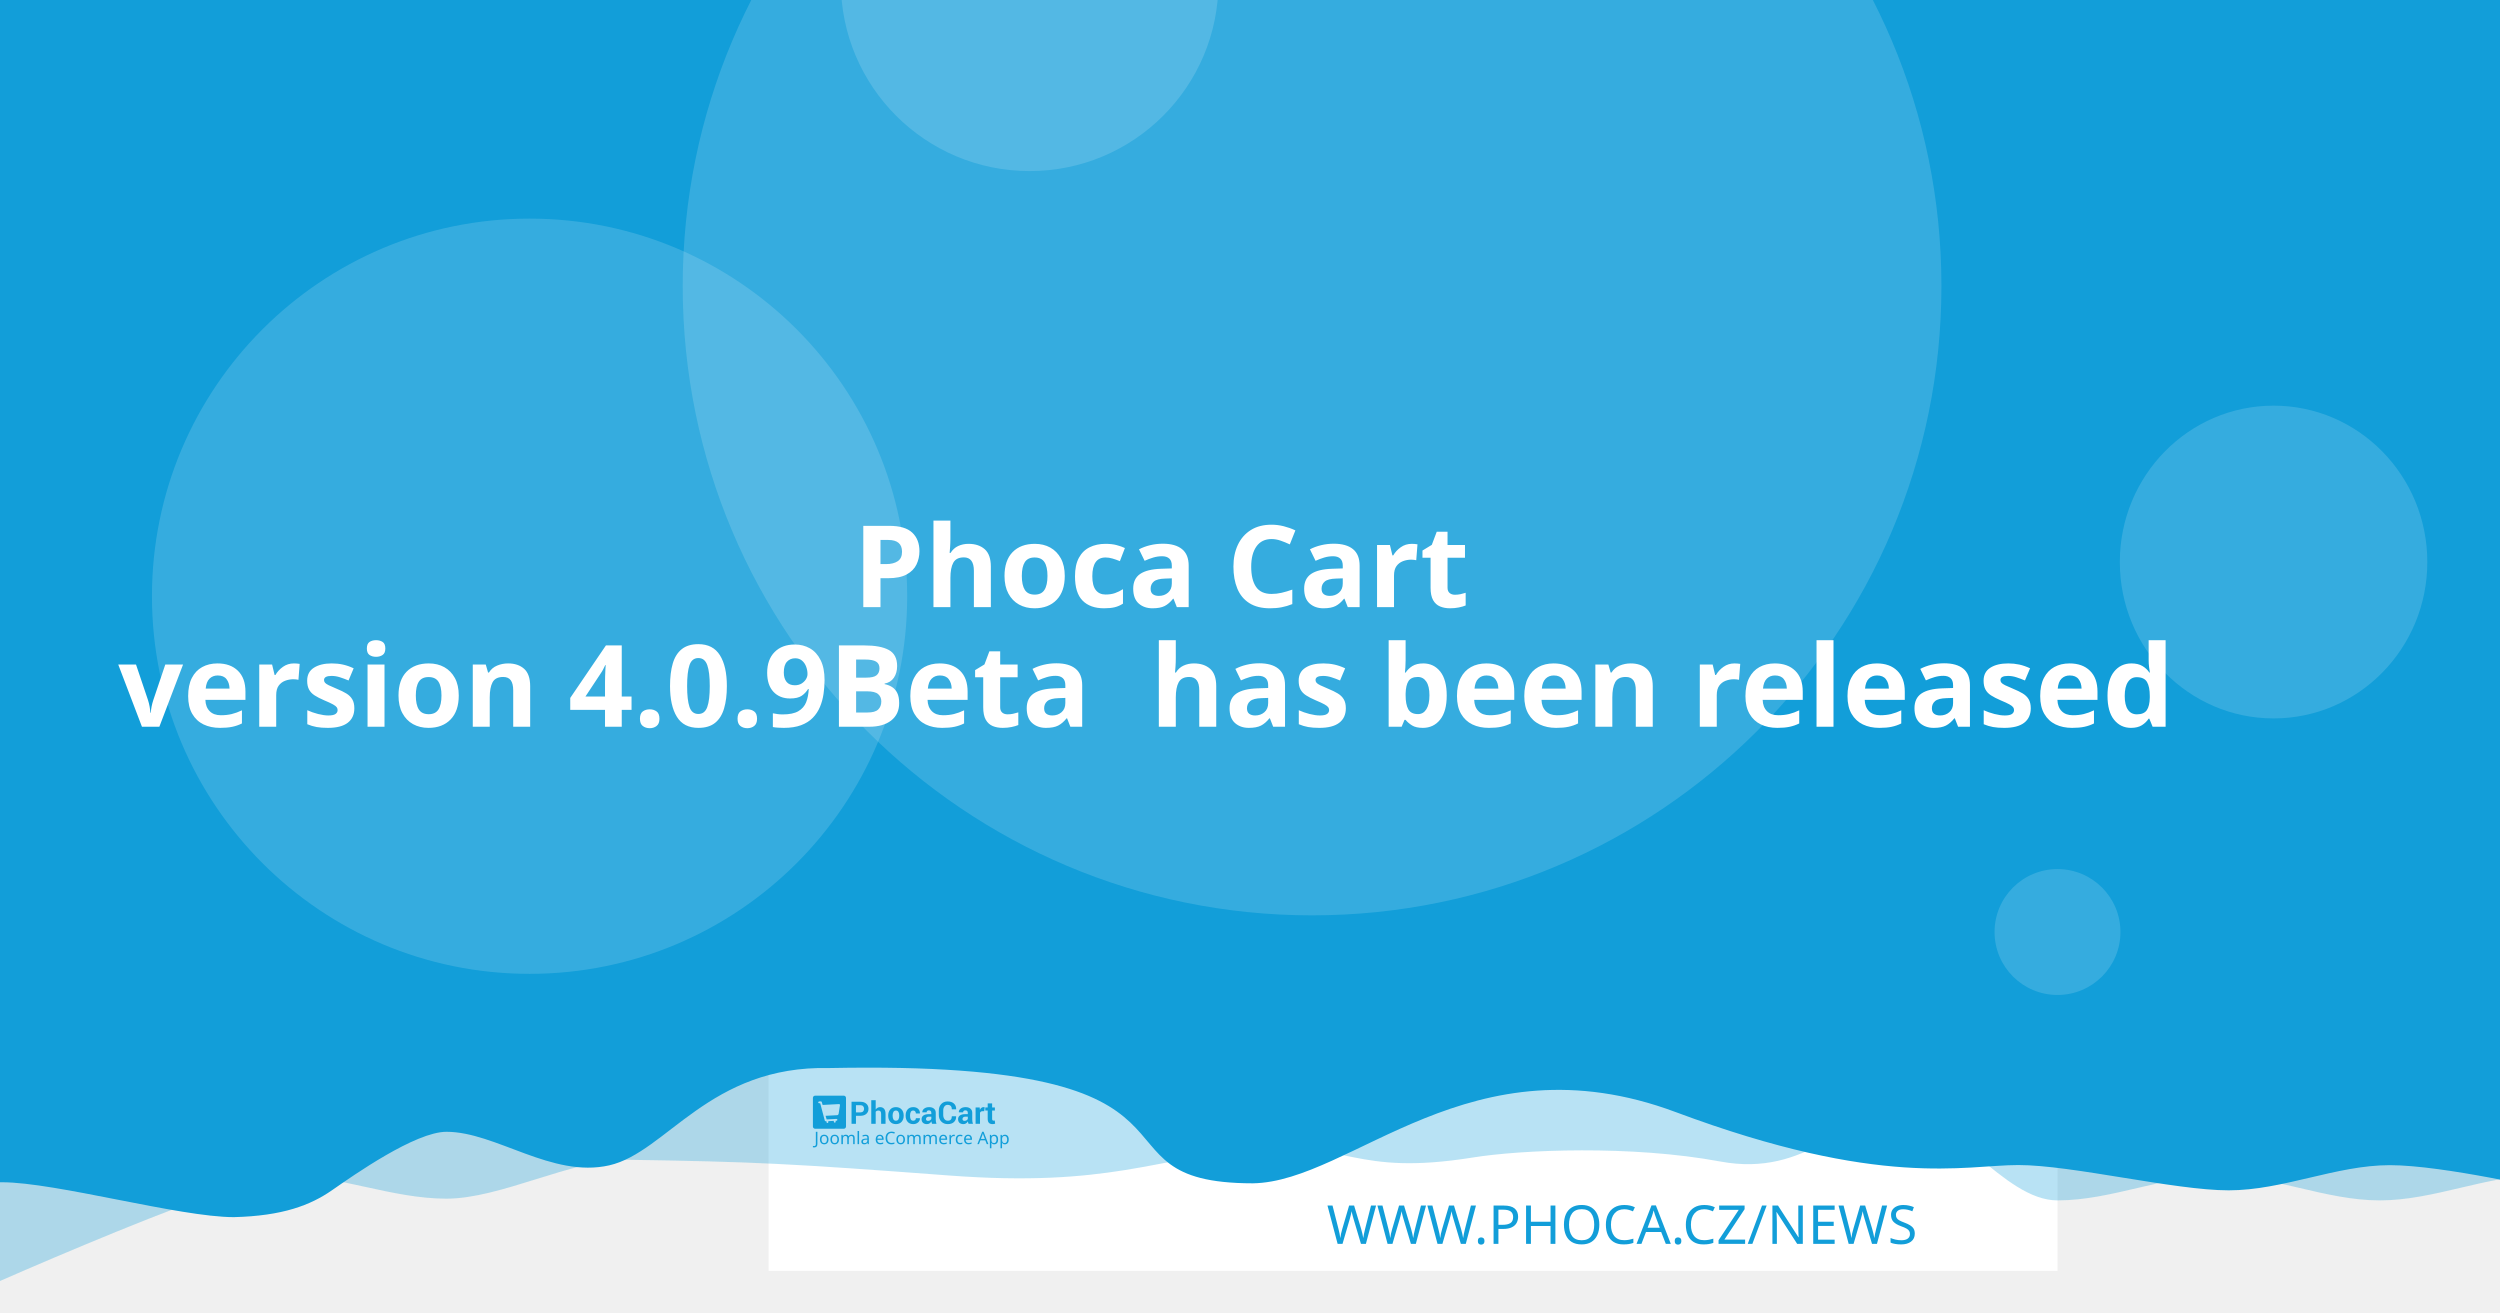
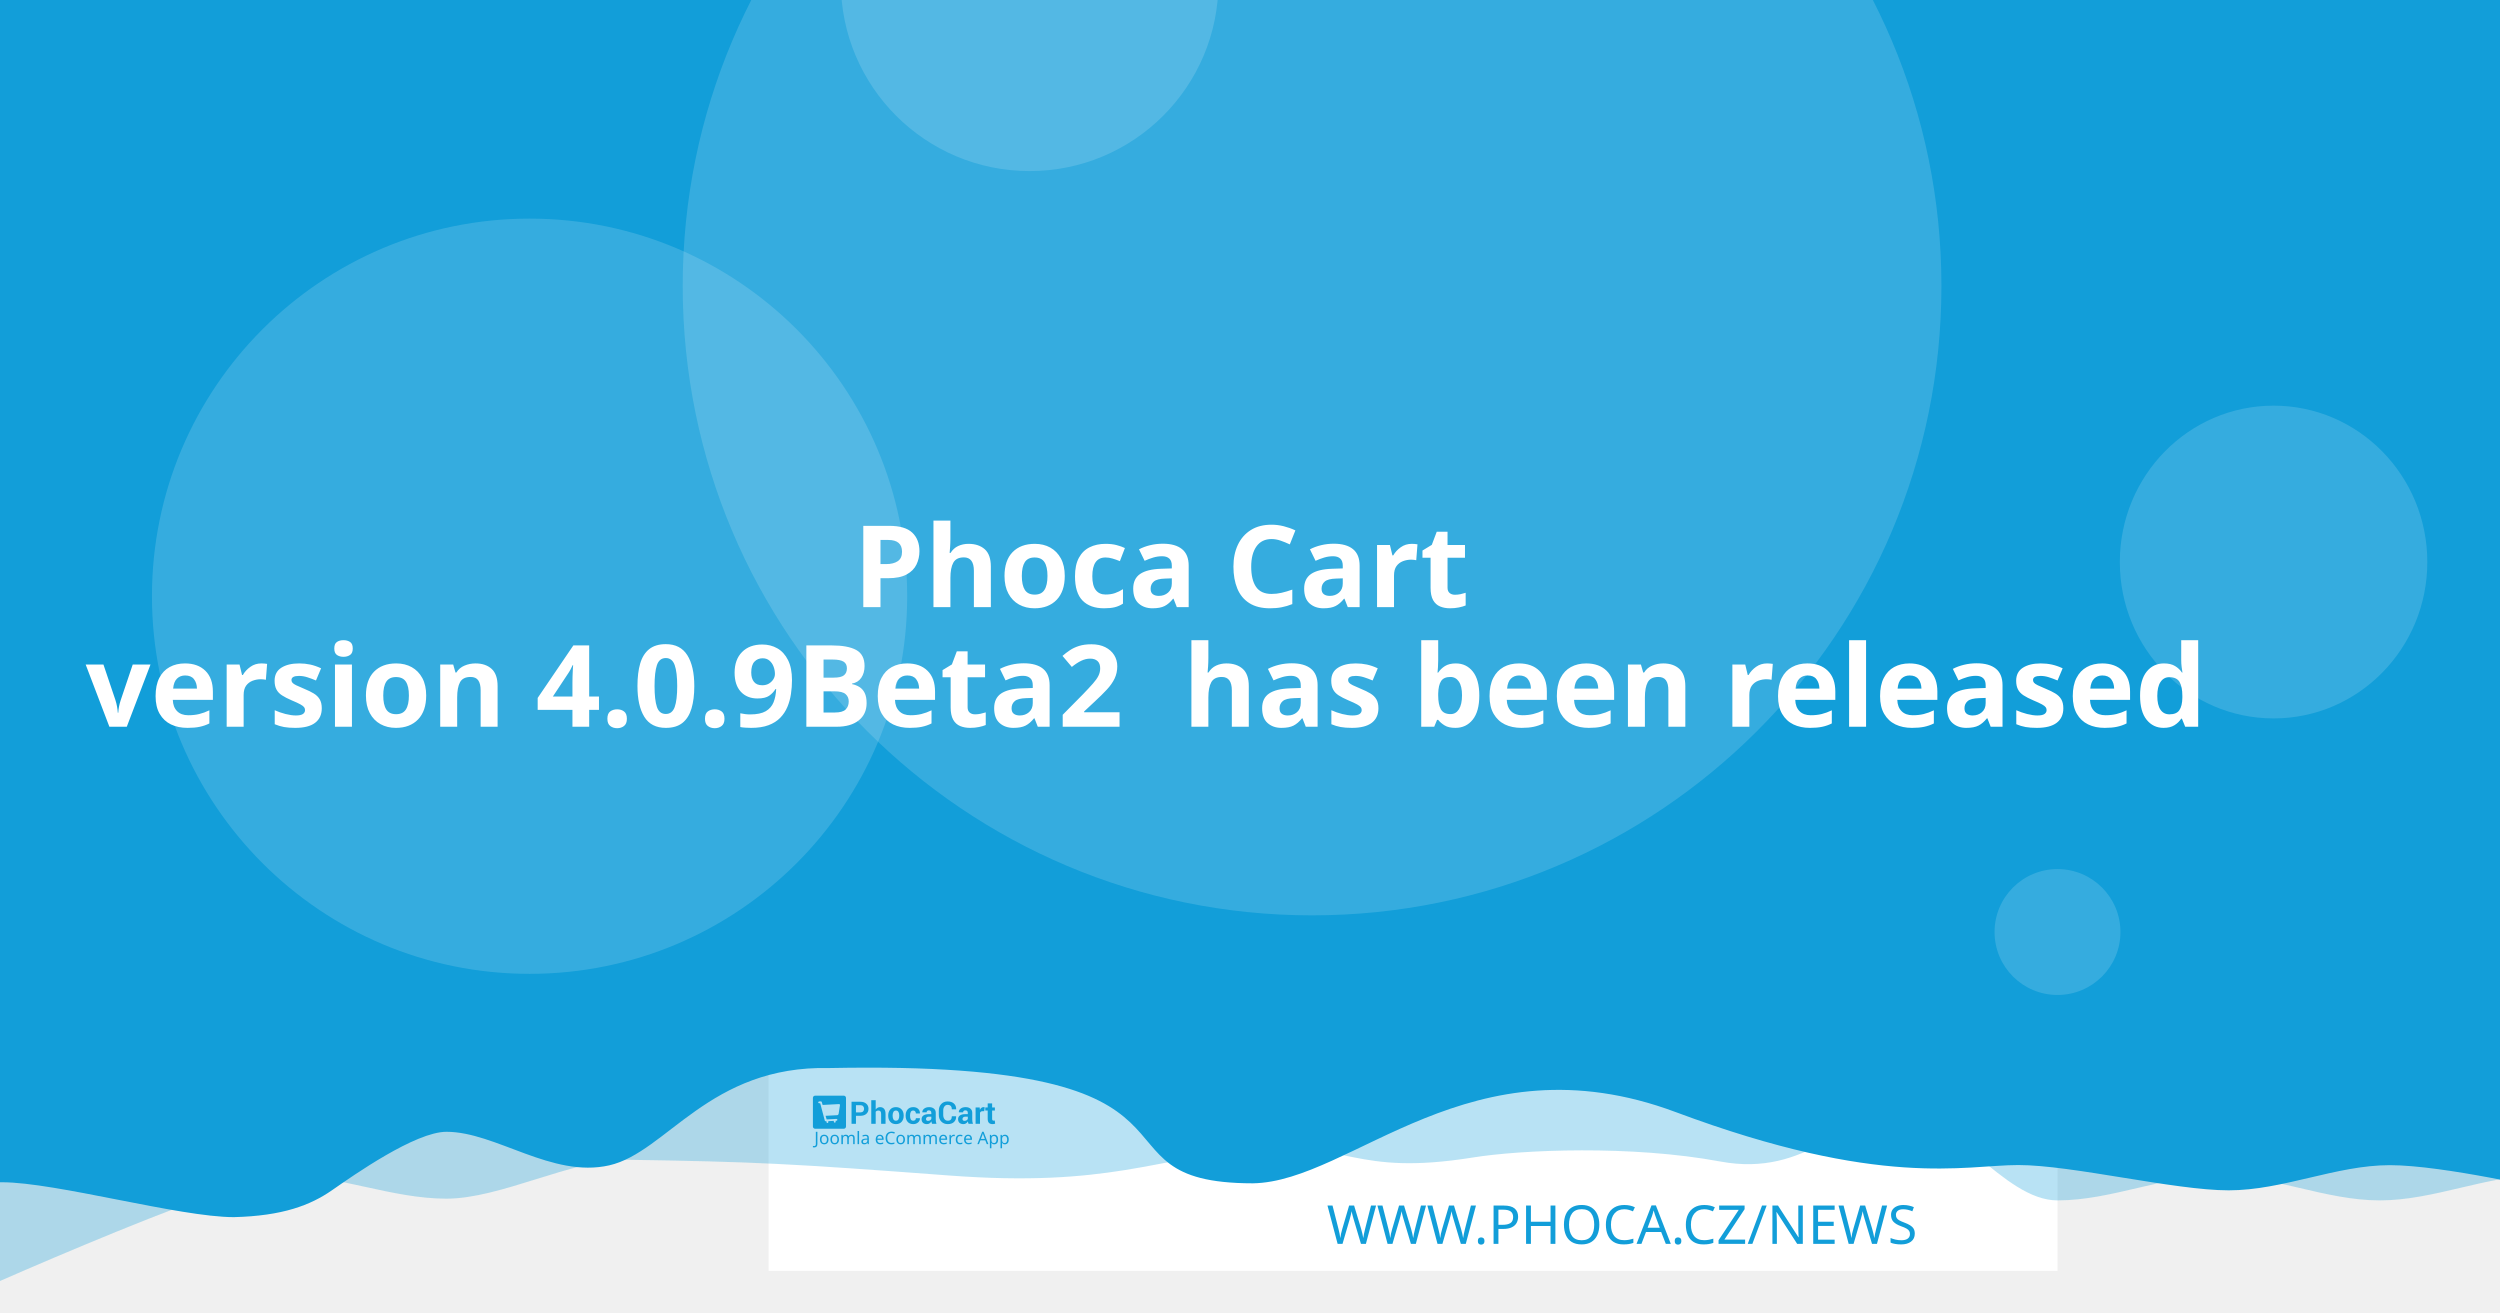
<svg xmlns="http://www.w3.org/2000/svg" width="1200" height="630" viewBox="0 0 1200 630" version="1.1" id="svg5">
  <defs id="defs2" />
  <g id="layer1">
    <path d="m 20.256,108.517 a 7.714,7.714 0 0 0 -7.714,7.714 v 97.981 a 7.714,7.714 0 0 0 7.714,7.714 h 97.976 a 7.714,7.714 0 0 0 7.714,-7.714 v -97.981 a 7.714,7.714 0 0 0 -7.714,-7.714 z m 19.435,19.56 c 0.714,-0.04 1.37,0.151 1.984,0.583 0.613,0.434 1.018,0.978 1.215,1.637 l 2.918,10.039 56.209,-2.948 c 1.002,-0.052 1.838,0.296 2.506,1.04 0.665,0.732 0.929,1.612 0.768,2.626 l -4.71,30.132 c -0.167,0.89 -0.688,1.809 -1.557,2.747 -0.869,0.95 -2.001,1.463 -3.38,1.537 l -39.707,2.079 3.671,12.389 33.562,-1.758 c 0.878,-0.049 1.633,0.215 2.28,0.783 0.632,0.583 0.971,1.312 1.019,2.19 0.046,0.878 -0.215,1.633 -0.783,2.28 -0.583,0.635 -1.312,0.974 -2.19,1.019 l -3.139,0.166 0.166,3.134 c 0.046,0.881 -0.215,1.638 -0.798,2.27 -0.571,0.647 -1.294,0.99 -2.174,1.034 -0.878,0.046 -1.635,-0.215 -2.27,-0.798 -0.647,-0.571 -0.984,-1.297 -1.03,-2.174 l -0.166,-3.134 -18.817,0.979 0.161,3.139 c 0.046,0.881 -0.212,1.638 -0.783,2.27 -0.583,0.647 -1.312,0.988 -2.19,1.034 -0.878,0.049 -1.633,-0.215 -2.28,-0.798 -0.635,-0.571 -0.974,-1.297 -1.019,-2.174 l -0.166,-3.139 -1.943,0.101 c -0.753,0.039 -1.441,-0.135 -2.079,-0.517 -0.623,-0.383 -1.068,-0.764 -1.341,-1.125 l -0.347,-0.613 -15.769,-59.624 -3.39,0.176 c -0.841,0.046 -1.586,-0.219 -2.245,-0.798 -0.659,-0.571 -1.009,-1.292 -1.055,-2.169 -0.046,-0.881 0.225,-1.635 0.824,-2.27 0.595,-0.647 1.308,-0.989 2.149,-1.034 z" style="fill:#ffffff;stroke-width:1.208;paint-order:stroke fill markers" id="path400" />
    <rect style="opacity:1;fill:#ffffff;stroke-width:6.042;stroke-linejoin:round;paint-order:stroke fill markers" id="rect723" width="618.676" height="618.676" x="368.924" y="-8.647" />
    <path id="rect4460" style="opacity:0.3;fill:#129ed9;fill-opacity:1;stroke-width:6.042;stroke-linejoin:round;paint-order:stroke fill markers" d="M 59.586,-3.814 H 1296.938 v 580.009 c 0,0 -51.556,-12.084 -77.334,-12.084 -25.778,0 -51.244,12.084 -77.335,12.084 -26.091,0 -51.556,-12.084 -77.334,-12.084 -25.778,0 -51.244,12.084 -77.335,12.084 -26.091,0 -50.615,-41.931 -76.393,-41.931 -25.778,0 -43.072,31.169 -85.504,23.256 -42.433,-7.913 -95.293,-5.729 -119.04,-1.869 -57.142,9.103 -59.508,-8.125 -105.573,-4.001 -46.065,4.124 -68.78,18.359 -145.373,12.602 -76.593,-5.757 -93.029,-6.595 -155.544,-7.578 -25.778,0 -59.826,18.693 -85.917,18.693 -26.091,0 -51.556,-11.254 -77.334,-11.254 -25.778,0 -172.338,66.428 -172.338,66.428 z" />
    <path id="rect4460-5" style="fill:#129ed9;fill-opacity:1;stroke-width:6.042;stroke-linejoin:round;paint-order:stroke fill markers" d="M -12.915,-8.647 H 1224.437 v 580.009 c 0,0 -51.556,-12.084 -77.334,-12.084 -25.778,0 -51.243,12.084 -77.334,12.084 -26.091,0 -75.228,-12.142 -101.006,-12.142 -25.778,0 -65.794,11.416 -164.408,-25.412 -98.613,-36.828 -155.373,33.433 -202.968,34.185 -85.545,-0.05 -3.558,-59.324 -203.248,-55.331 -57.687,-1.357 -78.127,40.433 -105.693,46.704 -27.566,6.271 -54.486,-16.105 -78.151,-16.105 -14.933,0 -44.462,20.77 -54.88,28.017 -10.418,7.247 -23.732,12.357 -47.124,12.95 -26.091,0 -85.565,-16.747 -111.343,-16.747 -25.778,0 -13.863,3.88 -13.863,3.88 z" />
    <circle style="opacity:0.15;fill:#ffffff;fill-opacity:1;stroke-width:6.042;stroke-linejoin:round;paint-order:stroke fill markers" id="path8376" cx="629.794" cy="137.279" r="302.088" />
    <text xml:space="preserve" style="font-style:normal;font-weight:normal;font-size:25.778px;line-height:1.25;font-family:sans-serif;fill:#129ed9;fill-opacity:1;stroke:none;stroke-width:1.208" x="953.817" y="597.071" id="text2910-3-7">
      <tspan id="tspan2908-6-5" x="953.817" y="597.071" style="font-style:normal;font-variant:normal;font-weight:300;font-stretch:normal;font-size:25.778px;font-family:Montserrat;-inkscape-font-specification:'Montserrat Light';text-align:end;text-anchor:end;fill:#129ed9;fill-opacity:1;stroke-width:1.208">WWW.PHOCA.CZ/NEWS</tspan>
    </text>
    <text xml:space="preserve" style="font-style:normal;font-variant:normal;font-weight:600;font-stretch:normal;font-size:54.666px;line-height:1.05;font-family:Rubik;-inkscape-font-specification:'Rubik Semi-Bold';fill:#ffffff;fill-opacity:1;stroke:none;stroke-width:1.577" x="600" y="234.034" id="text11252">
      <tspan x="600" y="234.034" id="tspan403" style="text-align:center;text-anchor:middle;stroke-width:1.577" />
      <tspan x="600" y="291.433" style="font-size:54.666px;text-align:center;text-anchor:middle;stroke-width:1.577" id="tspan444"> Phoca Cart</tspan>
-       <tspan x="600" y="348.833" id="tspan2906" style="font-size:54.666px;text-align:center;text-anchor:middle;stroke-width:1.577">version 4.0.9Beta
+       <tspan x="600" y="348.833" id="tspan2906" style="font-size:54.666px;text-align:center;text-anchor:middle;stroke-width:1.577">version 4.0.9Beta2
 has been released</tspan>
      <tspan x="600" y="406.232" id="tspan1994" style="font-size:54.666px;stroke-width:1.577" />
    </text>
    <circle style="opacity:0.15;fill:#ffffff;fill-opacity:1;stroke-width:6.042;stroke-linejoin:round;paint-order:stroke fill markers" id="path8376-9" cx="254.196" cy="286.191" r="181.253" />
    <circle style="opacity:0.15;fill:#ffffff;fill-opacity:1;stroke-width:6.042;stroke-linejoin:round;paint-order:stroke fill markers" id="path8376-6" cx="494.235" cy="-8.506" r="90.626" />
    <ellipse style="opacity:0.15;fill:#ffffff;fill-opacity:1;stroke-width:7.442;stroke-linejoin:round;paint-order:stroke fill markers" id="path8376-6-2" cx="1091.315" cy="269.776" rx="73.793" ry="75.059" />
    <g id="g8950" transform="matrix(0.360172,0,0,0.360172,498.6223,396.4642)" style="fill:#129ed9;fill-opacity:1;stroke-width:3.355">
      <g id="g895" transform="translate(-301.0409,359.4151)" style="fill:#129ed9;fill-opacity:1;stroke-width:3.355">
        <g transform="matrix(1.3333,0,0,-1.3333,-75.59,850.15)" fill="#ffffff" image-rendering="optimizeQuality" id="g280" style="clip-rule:evenodd;fill:#129ed9;fill-opacity:1;stroke-width:8.934;shape-rendering:geometricPrecision">
          <path d="m 99.728,617.49 v -7.994 h -4.423 v 22.031 h 8.784 c 2.532,0 4.527,-0.646 5.979,-1.937 1.452,-1.291 2.181,-2.99 2.181,-5.097 0,-2.107 -0.729,-3.801 -2.181,-5.082 -1.452,-1.281 -3.446,-1.921 -5.979,-1.921 z m 0,3.408 h 4.361 c 1.23,0 2.165,0.336 2.801,1.002 0.635,0.671 0.951,1.523 0.951,2.561 0,1.059 -0.315,1.932 -0.946,2.623 -0.63,0.687 -1.566,1.033 -2.806,1.033 H 99.728 Z" id="path262" style="fill:#129ed9;fill-opacity:1;stroke-width:3.355" />
          <path d="m 119.45,623.79 c 0.517,0.749 1.147,1.327 1.891,1.746 0.749,0.418 1.576,0.63 2.485,0.63 1.705,0 3.043,-0.568 4.02,-1.704 0.971,-1.131 1.457,-2.887 1.457,-5.252 v -9.714 h -4.418 v 9.76 c 0,1.276 -0.227,2.174 -0.677,2.706 -0.445,0.532 -1.116,0.795 -2.005,0.795 -0.605,0 -1.137,-0.108 -1.602,-0.325 -0.465,-0.217 -0.847,-0.522 -1.152,-0.919 v -12.017 h -4.418 v 23.611 h 4.418 z" id="path264" style="fill:#129ed9;fill-opacity:1;stroke-width:3.355" />
          <path d="m 131.96,617.83 c 0,2.438 0.682,4.436 2.046,5.996 1.359,1.554 3.25,2.334 5.663,2.334 2.418,0 4.315,-0.774 5.689,-2.329 1.375,-1.549 2.062,-3.553 2.062,-6.001 v -0.32 c 0,-2.458 -0.687,-4.462 -2.051,-6.011 -1.369,-1.544 -3.261,-2.319 -5.674,-2.319 -2.418,0 -4.315,0.775 -5.684,2.319 -1.364,1.549 -2.051,3.553 -2.051,6.011 z m 4.408,-0.31 c 0,-1.487 0.264,-2.68 0.785,-3.584 0.527,-0.899 1.375,-1.348 2.542,-1.348 1.142,0 1.979,0.454 2.506,1.358 0.532,0.904 0.796,2.097 0.796,3.574 v 0.315 c 0,1.446 -0.269,2.629 -0.801,3.542 -0.537,0.914 -1.38,1.374 -2.527,1.374 -1.142,0 -1.979,-0.46 -2.506,-1.379 -0.532,-0.919 -0.796,-2.102 -0.796,-3.537 z" id="path266" style="fill:#129ed9;fill-opacity:1;stroke-width:3.355" />
          <path d="m 157.01,612.59 c 0.79,0 1.421,0.227 1.891,0.682 0.475,0.454 0.713,1.064 0.713,1.828 h 4.015 l 0.041,-0.093 c 0.041,-1.653 -0.579,-3.037 -1.871,-4.152 -1.287,-1.116 -2.883,-1.673 -4.79,-1.673 -2.439,0 -4.325,0.769 -5.648,2.314 -1.318,1.544 -1.979,3.522 -1.979,5.944 v 0.449 c 0,2.412 0.656,4.395 1.974,5.944 1.317,1.554 3.198,2.329 5.638,2.329 2.02,0 3.648,-0.573 4.883,-1.725 1.235,-1.151 1.835,-2.664 1.793,-4.539 l -0.031,-0.088 h -4.026 c 0,0.842 -0.233,1.544 -0.698,2.107 -0.46,0.558 -1.101,0.837 -1.922,0.837 -1.168,0 -1.995,-0.454 -2.475,-1.358 -0.476,-0.904 -0.718,-2.071 -0.718,-3.496 v -0.454 c 0,-1.456 0.243,-2.628 0.718,-3.522 0.48,-0.888 1.312,-1.332 2.491,-1.332" id="path268" style="fill:#129ed9;fill-opacity:1;stroke-width:3.355" />
          <path d="m 175.8,609.49 c -0.165,0.372 -0.305,0.764 -0.419,1.183 -0.119,0.413 -0.202,0.837 -0.248,1.27 -0.455,-0.8 -1.054,-1.456 -1.798,-1.978 -0.739,-0.521 -1.628,-0.785 -2.656,-0.785 -1.715,0 -3.038,0.439 -3.963,1.322 -0.93,0.883 -1.395,2.086 -1.395,3.604 0,1.606 0.62,2.845 1.855,3.729 1.235,0.883 3.038,1.322 5.41,1.322 h 2.47 v 1.301 c 0,0.785 -0.207,1.394 -0.62,1.828 -0.413,0.434 -1.023,0.651 -1.834,0.651 -0.713,0 -1.266,-0.175 -1.653,-0.522 -0.393,-0.346 -0.584,-0.826 -0.584,-1.446 l -4.268,0.016 -0.016,0.093 c -0.072,1.379 0.527,2.572 1.798,3.579 1.271,1.002 2.946,1.503 5.013,1.503 1.958,0 3.545,-0.496 4.769,-1.492 1.22,-0.992 1.829,-2.406 1.829,-4.24 v -6.76 c 0,-0.769 0.062,-1.492 0.176,-2.164 0.119,-0.676 0.299,-1.348 0.553,-2.014 z m -4.046,2.943 c 0.78,0 1.468,0.191 2.077,0.574 0.605,0.382 1.013,0.826 1.225,1.332 v 2.308 h -2.47 c -0.935,0 -1.648,-0.232 -2.134,-0.702 -0.481,-0.47 -0.724,-1.033 -0.724,-1.699 0,-0.542 0.181,-0.981 0.542,-1.312 0.367,-0.336 0.858,-0.501 1.483,-0.501" id="path270" style="fill:#129ed9;fill-opacity:1;stroke-width:3.355" />
          <path d="m 199.84,617.01 0.031,-0.088 c 0.041,-2.37 -0.682,-4.25 -2.17,-5.645 -1.488,-1.394 -3.555,-2.091 -6.201,-2.091 -2.656,0 -4.811,0.852 -6.464,2.556 -1.653,1.704 -2.486,3.894 -2.486,6.579 v 4.369 c 0,2.67 0.812,4.86 2.424,6.574 1.617,1.715 3.715,2.572 6.299,2.572 2.723,0 4.852,-0.697 6.386,-2.097 1.535,-1.399 2.284,-3.305 2.243,-5.717 l -0.031,-0.088 h -4.299 c 0,1.451 -0.346,2.561 -1.044,3.336 -0.698,0.769 -1.783,1.157 -3.255,1.157 -1.323,0 -2.372,-0.537 -3.147,-1.606 -0.78,-1.074 -1.168,-2.438 -1.168,-4.1 v -4.39 c 0,-1.683 0.408,-3.057 1.225,-4.131 0.822,-1.069 1.922,-1.606 3.317,-1.606 1.38,0 2.403,0.372 3.064,1.11 0.661,0.744 0.992,1.844 0.992,3.305 z" id="path272" style="fill:#129ed9;fill-opacity:1;stroke-width:3.355" />
          <path d="m 212.27,609.49 c -0.165,0.372 -0.305,0.764 -0.419,1.183 -0.119,0.413 -0.202,0.837 -0.248,1.27 -0.455,-0.8 -1.054,-1.456 -1.798,-1.978 -0.739,-0.521 -1.628,-0.785 -2.656,-0.785 -1.716,0 -3.038,0.439 -3.963,1.322 -0.93,0.883 -1.395,2.086 -1.395,3.604 0,1.606 0.62,2.845 1.855,3.729 1.235,0.883 3.039,1.322 5.41,1.322 h 2.47 v 1.301 c 0,0.785 -0.207,1.394 -0.62,1.828 -0.413,0.434 -1.023,0.651 -1.834,0.651 -0.713,0 -1.266,-0.175 -1.654,-0.522 -0.393,-0.346 -0.584,-0.826 -0.584,-1.446 l -4.268,0.016 -0.016,0.093 c -0.072,1.379 0.527,2.572 1.798,3.579 1.271,1.002 2.945,1.503 5.013,1.503 1.958,0 3.545,-0.496 4.769,-1.492 1.22,-0.992 1.829,-2.406 1.829,-4.24 v -6.76 c 0,-0.769 0.062,-1.492 0.176,-2.164 0.119,-0.676 0.3,-1.348 0.553,-2.014 z m -4.046,2.943 c 0.78,0 1.468,0.191 2.077,0.574 0.605,0.382 1.013,0.826 1.224,1.332 v 2.308 h -2.47 c -0.935,0 -1.649,-0.232 -2.134,-0.702 -0.481,-0.47 -0.723,-1.033 -0.723,-1.699 0,-0.542 0.181,-0.981 0.542,-1.312 0.367,-0.336 0.858,-0.501 1.483,-0.501" id="path274" style="fill:#129ed9;fill-opacity:1;stroke-width:3.355" />
          <path d="m 227.92,622.06 -1.617,0.046 c -0.656,0 -1.199,-0.134 -1.623,-0.408 -0.423,-0.274 -0.744,-0.656 -0.966,-1.152 v -11.052 h -4.408 v 16.36 h 4.103 l 0.196,-2.422 c 0.382,0.857 0.883,1.528 1.494,2.009 0.61,0.48 1.312,0.723 2.108,0.723 0.223,0 0.429,-0.015 0.615,-0.052 0.186,-0.036 0.377,-0.077 0.568,-0.129 z" id="path276" style="fill:#129ed9;fill-opacity:1;stroke-width:3.355" />
          <path d="m 235.83,629.86 v -4.007 h 2.754 v -3.099 H 235.83 v -8.33 c 0,-0.635 0.129,-1.09 0.393,-1.363 0.263,-0.274 0.615,-0.408 1.059,-0.408 0.232,0 0.434,0.01 0.599,0.036 0.166,0.026 0.362,0.072 0.579,0.129 l 0.383,-3.181 c -0.445,-0.155 -0.878,-0.268 -1.302,-0.341 -0.424,-0.078 -0.884,-0.114 -1.38,-0.114 -1.524,0 -2.697,0.418 -3.519,1.255 -0.822,0.837 -1.235,2.159 -1.235,3.977 v 8.34 h -2.392 v 3.099 h 2.392 v 4.007 z" id="path278" style="fill:#129ed9;fill-opacity:1;stroke-width:3.355" />
        </g>
        <g fill="#ffffff" fill-rule="evenodd" image-rendering="optimizeQuality" stroke-width="1.934" aria-label="Joomla eCommerce App" id="g318" style="clip-rule:evenodd;fill:#129ed9;fill-opacity:1;shape-rendering:geometricPrecision">
          <path d="M 1.704,69 Q 1.151,69 0.736,68.908 0.321,68.839 -0.002,68.7 v -1.752 q 0.369,0.092 0.784,0.161 0.415,0.069 0.876,0.069 0.576,0 1.083,-0.231 0.53,-0.231 0.853,-0.807 0.323,-0.576 0.323,-1.614 v -16.368 h 2.075 v 16.206 q 0,2.374 -1.176,3.504 -1.176,1.13 -3.112,1.13 z" id="path282" style="fill:#129ed9;fill-opacity:1;stroke-width:1.934" />
          <path d="m 20.792,58.419 q 0,3.066 -1.568,4.749 -1.545,1.683 -4.196,1.683 -1.637,0 -2.928,-0.738 -1.268,-0.761 -2.006,-2.19 -0.738,-1.452 -0.738,-3.504 0,-3.066 1.545,-4.726 1.545,-1.66 4.196,-1.66 1.683,0 2.951,0.761 1.291,0.738 2.006,2.167 0.738,1.406 0.738,3.458 z m -9.336,0 q 0,2.19 0.853,3.481 0.876,1.268 2.766,1.268 1.867,0 2.743,-1.268 0.876,-1.291 0.876,-3.481 0,-2.19 -0.876,-3.435 -0.876,-1.245 -2.766,-1.245 -1.89,0 -2.743,1.245 -0.853,1.245 -0.853,3.435 z" id="path284" style="fill:#129ed9;fill-opacity:1;stroke-width:1.934" />
          <path d="m 34.739,58.419 q 0,3.066 -1.568,4.749 -1.545,1.683 -4.196,1.683 -1.637,0 -2.928,-0.738 -1.268,-0.761 -2.006,-2.19 -0.738,-1.452 -0.738,-3.504 0,-3.066 1.545,-4.726 1.545,-1.66 4.196,-1.66 1.683,0 2.951,0.761 1.291,0.738 2.006,2.167 0.738,1.406 0.738,3.458 z m -9.336,0 q 0,2.19 0.853,3.481 0.876,1.268 2.766,1.268 1.867,0 2.743,-1.268 0.876,-1.291 0.876,-3.481 0,-2.19 -0.876,-3.435 -0.876,-1.245 -2.766,-1.245 -1.89,0 -2.743,1.245 -0.853,1.245 -0.853,3.435 z" id="path286" style="fill:#129ed9;fill-opacity:1;stroke-width:1.934" />
          <path d="m 51.499,52.033 q 2.098,0 3.135,1.083 1.037,1.06 1.037,3.458 V 64.62 H 53.666 v -7.953 q 0,-2.928 -2.513,-2.928 -1.798,0 -2.582,1.037 -0.761,1.037 -0.761,3.02 V 64.62 h -2.006 v -7.953 q 0,-2.928 -2.536,-2.928 -1.867,0 -2.582,1.153 -0.715,1.153 -0.715,3.32 v 6.409 h -2.029 v -12.356 h 1.637 l 0.3,1.683 h 0.115 q 0.576,-0.968 1.545,-1.429 0.991,-0.484 2.098,-0.484 2.905,0 3.781,2.075 h 0.115 q 0.622,-1.06 1.683,-1.568 1.083,-0.507 2.282,-0.507 z" id="path288" style="fill:#129ed9;fill-opacity:1;stroke-width:1.934" />
          <path d="M 61.527,64.62 H 59.498 V 47.1 h 2.029 z" id="path290" style="fill:#129ed9;fill-opacity:1;stroke-width:1.934" />
          <path d="m 70.126,52.056 q 2.259,0 3.343,0.991 1.083,0.991 1.083,3.158 v 8.414 h -1.475 l -0.392,-1.752 h -0.092 q -0.807,1.014 -1.706,1.498 -0.876,0.484 -2.444,0.484 -1.683,0 -2.789,-0.876 -1.107,-0.899 -1.107,-2.789 0,-1.844 1.452,-2.836 1.452,-1.014 4.472,-1.107 l 2.098,-0.069 v -0.738 q 0,-1.545 -0.669,-2.144 -0.669,-0.599 -1.89,-0.599 -0.968,0 -1.844,0.3 -0.876,0.277 -1.637,0.645 l -0.622,-1.522 q 0.807,-0.438 1.913,-0.738 1.107,-0.323 2.305,-0.323 z m 0.599,6.593 q -2.305,0.092 -3.204,0.738 -0.876,0.645 -0.876,1.821 0,1.037 0.622,1.522 0.645,0.484 1.637,0.484 1.568,0 2.605,-0.853 1.037,-0.876 1.037,-2.674 v -1.107 z" id="path292" style="fill:#129ed9;fill-opacity:1;stroke-width:1.934" />
          <path d="m 89.144,52.033 q 1.591,0 2.72,0.692 1.153,0.692 1.752,1.96 0.622,1.245 0.622,2.928 v 1.222 h -8.46 q 0.046,2.098 1.06,3.204 1.037,1.083 2.882,1.083 1.176,0 2.075,-0.207 0.922,-0.231 1.89,-0.645 v 1.775 q -0.945,0.415 -1.867,0.599 -0.922,0.207 -2.19,0.207 -1.752,0 -3.112,-0.715 -1.337,-0.715 -2.098,-2.121 -0.738,-1.429 -0.738,-3.481 0,-2.029 0.669,-3.481 0.692,-1.452 1.913,-2.236 1.245,-0.784 2.882,-0.784 z m -0.023,1.66 q -1.452,0 -2.305,0.945 -0.83,0.922 -0.991,2.582 h 6.293 q -0.023,-1.568 -0.738,-2.536 -0.715,-0.991 -2.259,-0.991 z" id="path294" style="fill:#129ed9;fill-opacity:1;stroke-width:1.934" />
          <path d="m 104.71,49.751 q -2.651,0 -4.173,1.775 -1.522,1.775 -1.522,4.864 0,3.066 1.406,4.864 1.429,1.775 4.265,1.775 1.083,0 2.052,-0.184 0.968,-0.184 1.89,-0.461 v 1.798 q -0.922,0.346 -1.913,0.507 -0.968,0.161 -2.328,0.161 -2.513,0 -4.196,-1.037 -1.683,-1.037 -2.536,-2.951 -0.83,-1.913 -0.83,-4.495 0,-2.49 0.899,-4.38 0.922,-1.913 2.697,-2.974 1.775,-1.083 4.311,-1.083 2.605,0 4.541,0.968 l -0.83,1.752 q -0.761,-0.346 -1.706,-0.622 -0.922,-0.277 -2.029,-0.277 z" id="path296" style="fill:#129ed9;fill-opacity:1;stroke-width:1.934" />
          <path d="m 122.69,58.419 q 0,3.066 -1.568,4.749 -1.545,1.683 -4.196,1.683 -1.637,0 -2.928,-0.738 -1.268,-0.761 -2.006,-2.19 -0.738,-1.452 -0.738,-3.504 0,-3.066 1.545,-4.726 1.545,-1.66 4.196,-1.66 1.683,0 2.951,0.761 1.291,0.738 2.006,2.167 0.738,1.406 0.738,3.458 z m -9.336,0 q 0,2.19 0.853,3.481 0.876,1.268 2.766,1.268 1.867,0 2.743,-1.268 0.876,-1.291 0.876,-3.481 0,-2.19 -0.876,-3.435 -0.876,-1.245 -2.766,-1.245 -1.89,0 -2.743,1.245 -0.853,1.245 -0.853,3.435 z" id="path298" style="fill:#129ed9;fill-opacity:1;stroke-width:1.934" />
          <path d="m 139.45,52.033 q 2.098,0 3.135,1.083 1.037,1.06 1.037,3.458 V 64.62 h -2.006 v -7.953 q 0,-2.928 -2.513,-2.928 -1.798,0 -2.582,1.037 -0.761,1.037 -0.761,3.02 V 64.62 h -2.006 v -7.953 q 0,-2.928 -2.536,-2.928 -1.867,0 -2.582,1.153 -0.715,1.153 -0.715,3.32 v 6.409 h -2.029 v -12.356 h 1.637 l 0.3,1.683 h 0.115 q 0.576,-0.968 1.545,-1.429 0.991,-0.484 2.098,-0.484 2.905,0 3.781,2.075 h 0.115 q 0.622,-1.06 1.683,-1.568 1.083,-0.507 2.282,-0.507 z" id="path300" style="fill:#129ed9;fill-opacity:1;stroke-width:1.934" />
          <path d="m 161,52.033 q 2.098,0 3.135,1.083 1.037,1.06 1.037,3.458 V 64.62 h -2.006 v -7.953 q 0,-2.928 -2.513,-2.928 -1.798,0 -2.582,1.037 -0.761,1.037 -0.761,3.02 V 64.62 h -2.006 v -7.953 q 0,-2.928 -2.536,-2.928 -1.867,0 -2.582,1.153 -0.715,1.153 -0.715,3.32 v 6.409 h -2.029 v -12.356 h 1.637 l 0.3,1.683 h 0.115 q 0.576,-0.968 1.545,-1.429 0.991,-0.484 2.098,-0.484 2.905,0 3.781,2.075 h 0.115 q 0.622,-1.06 1.683,-1.568 1.083,-0.507 2.282,-0.507 z" id="path302" style="fill:#129ed9;fill-opacity:1;stroke-width:1.934" />
          <path d="m 173.77,52.033 q 1.591,0 2.72,0.692 1.153,0.692 1.752,1.96 0.622,1.245 0.622,2.928 v 1.222 h -8.46 q 0.046,2.098 1.06,3.204 1.037,1.083 2.882,1.083 1.176,0 2.075,-0.207 0.922,-0.231 1.89,-0.645 v 1.775 q -0.945,0.415 -1.867,0.599 -0.922,0.207 -2.19,0.207 -1.752,0 -3.112,-0.715 -1.337,-0.715 -2.098,-2.121 -0.738,-1.429 -0.738,-3.481 0,-2.029 0.669,-3.481 0.692,-1.452 1.913,-2.236 1.245,-0.784 2.882,-0.784 z m -0.023,1.66 q -1.452,0 -2.305,0.945 -0.83,0.922 -0.991,2.582 h 6.293 q -0.023,-1.568 -0.738,-2.536 -0.715,-0.991 -2.259,-0.991 z" id="path304" style="fill:#129ed9;fill-opacity:1;stroke-width:1.934" />
          <path d="m 187.76,52.033 q 0.346,0 0.738,0.046 0.415,0.023 0.715,0.092 l -0.254,1.867 q -0.3,-0.069 -0.669,-0.115 -0.346,-0.046 -0.669,-0.046 -0.945,0 -1.775,0.53 -0.83,0.507 -1.337,1.452 -0.484,0.922 -0.484,2.167 v 6.593 h -2.029 v -12.356 h 1.66 l 0.231,2.259 h 0.092 q 0.599,-1.014 1.545,-1.752 0.945,-0.738 2.236,-0.738 z" id="path306" style="fill:#129ed9;fill-opacity:1;stroke-width:1.934" />
          <path d="m 196.02,64.851 q -1.637,0 -2.928,-0.669 -1.268,-0.669 -2.006,-2.075 -0.715,-1.406 -0.715,-3.596 0,-2.282 0.761,-3.712 0.761,-1.429 2.052,-2.098 1.314,-0.669 2.974,-0.669 0.945,0 1.821,0.207 0.876,0.184 1.429,0.461 l -0.622,1.683 q -0.553,-0.207 -1.291,-0.392 -0.738,-0.184 -1.383,-0.184 -3.642,0 -3.642,4.68 0,2.236 0.876,3.435 0.899,1.176 2.651,1.176 1.014,0 1.775,-0.207 0.784,-0.207 1.429,-0.507 v 1.798 q -0.622,0.323 -1.383,0.484 -0.738,0.184 -1.798,0.184 z" id="path308" style="fill:#129ed9;fill-opacity:1;stroke-width:1.934" />
          <path d="m 206.9,52.033 q 1.591,0 2.72,0.692 1.153,0.692 1.752,1.96 0.622,1.245 0.622,2.928 v 1.222 h -8.46 q 0.046,2.098 1.06,3.204 1.037,1.083 2.882,1.083 1.176,0 2.075,-0.207 0.922,-0.231 1.89,-0.645 v 1.775 q -0.945,0.415 -1.867,0.599 -0.922,0.207 -2.19,0.207 -1.752,0 -3.112,-0.715 -1.337,-0.715 -2.098,-2.121 -0.738,-1.429 -0.738,-3.481 0,-2.029 0.669,-3.481 0.692,-1.452 1.913,-2.236 1.245,-0.784 2.882,-0.784 z m -0.023,1.66 q -1.452,0 -2.305,0.945 -0.83,0.922 -0.991,2.582 h 6.293 q -0.023,-1.568 -0.738,-2.536 -0.715,-0.991 -2.259,-0.991 z" id="path310" style="fill:#129ed9;fill-opacity:1;stroke-width:1.934" />
          <path d="m 231.73,64.62 -1.983,-5.095 h -6.524 l -1.96,5.095 h -2.098 l 6.432,-16.529 h 1.867 l 6.409,16.529 z m -4.449,-11.918 q -0.069,-0.184 -0.231,-0.669 -0.161,-0.484 -0.323,-0.991 -0.138,-0.53 -0.231,-0.807 -0.161,0.715 -0.369,1.406 -0.207,0.669 -0.346,1.06 l -1.867,4.979 h 5.21 z" id="path312" style="fill:#129ed9;fill-opacity:1;stroke-width:1.934" />
          <path d="m 241.73,52.033 q 2.282,0 3.665,1.591 1.406,1.591 1.406,4.795 0,3.158 -1.406,4.795 -1.383,1.637 -3.688,1.637 -1.429,0 -2.374,-0.53 -0.922,-0.553 -1.452,-1.268 h -0.138 q 0.046,0.392 0.092,0.991 0.046,0.599 0.046,1.037 v 5.072 h -2.029 v -17.889 h 1.66 l 0.277,1.683 h 0.092 q 0.553,-0.807 1.452,-1.36 0.899,-0.553 2.397,-0.553 z m -0.369,1.706 q -1.89,0 -2.674,1.06 -0.761,1.06 -0.807,3.227 v 0.392 q 0,2.282 0.738,3.527 0.761,1.222 2.789,1.222 1.13,0 1.844,-0.622 0.738,-0.622 1.083,-1.683 0.369,-1.083 0.369,-2.467 0,-2.121 -0.83,-3.389 -0.807,-1.268 -2.513,-1.268 z" id="path314" style="fill:#129ed9;fill-opacity:1;stroke-width:1.934" />
          <path d="m 255.91,52.033 q 2.282,0 3.665,1.591 1.406,1.591 1.406,4.795 0,3.158 -1.406,4.795 -1.383,1.637 -3.688,1.637 -1.429,0 -2.374,-0.53 -0.922,-0.553 -1.452,-1.268 h -0.138 q 0.046,0.392 0.092,0.991 0.046,0.599 0.046,1.037 v 5.072 h -2.029 v -17.889 h 1.66 l 0.277,1.683 h 0.092 q 0.553,-0.807 1.452,-1.36 0.899,-0.553 2.397,-0.553 z m -0.369,1.706 q -1.89,0 -2.674,1.06 -0.761,1.06 -0.807,3.227 v 0.392 q 0,2.282 0.738,3.527 0.761,1.222 2.789,1.222 1.13,0 1.844,-0.622 0.738,-0.622 1.083,-1.683 0.369,-1.083 0.369,-2.467 0,-2.121 -0.83,-3.389 -0.807,-1.268 -2.513,-1.268 z" id="path316" style="fill:#129ed9;fill-opacity:1;stroke-width:1.934" />
        </g>
        <path d="M 3,0 A 3,3 0 0 0 0,3 v 38.107 a 3,3 0 0 0 3,3 h 38.105 a 3,3 0 0 0 3,-3 V 3 a 3,3 0 0 0 -3,-3 z m 7.559,7.607 c 0.278,-0.015 0.533,0.059 0.771,0.227 0.239,0.169 0.396,0.38 0.473,0.637 l 1.135,3.904 21.861,-1.147 c 0.39,-0.02 0.715,0.115 0.975,0.404 0.259,0.285 0.361,0.627 0.299,1.022 l -1.832,11.719 c -0.065,0.346 -0.268,0.703 -0.605,1.068 -0.338,0.37 -0.778,0.569 -1.315,0.598 l -15.443,0.809 1.428,4.818 13.053,-0.684 c 0.341,-0.019 0.635,0.084 0.887,0.305 0.246,0.227 0.378,0.51 0.396,0.852 0.018,0.341 -0.084,0.635 -0.305,0.887 -0.227,0.247 -0.51,0.379 -0.852,0.396 l -1.221,0.064 0.064,1.219 c 0.018,0.343 -0.084,0.637 -0.311,0.883 -0.222,0.252 -0.503,0.385 -0.846,0.402 -0.341,0.018 -0.636,-0.084 -0.883,-0.311 -0.252,-0.222 -0.383,-0.504 -0.4,-0.846 l -0.064,-1.219 -7.318,0.381 0.062,1.221 c 0.018,0.343 -0.083,0.637 -0.305,0.883 -0.227,0.252 -0.51,0.384 -0.852,0.402 -0.341,0.019 -0.635,-0.084 -0.887,-0.311 -0.247,-0.222 -0.379,-0.504 -0.396,-0.846 l -0.064,-1.221 -0.756,0.039 c -0.293,0.015 -0.561,-0.052 -0.809,-0.201 -0.242,-0.149 -0.415,-0.297 -0.521,-0.438 l -0.135,-0.238 -6.133,-23.189 -1.318,0.068 C 8.066,10.184 7.776,10.082 7.52,9.856 7.263,9.634 7.127,9.354 7.11,9.012 7.092,8.67 7.197,8.377 7.43,8.13 7.661,7.878 7.939,7.745 8.266,7.727 Z" fill="#ffffff" style="fill:#129ed9;fill-opacity:1;stroke-width:8.934;paint-order:stroke fill markers" id="path334" />
      </g>
    </g>
    <circle style="opacity:0.15;fill:#ffffff;fill-opacity:1;stroke-width:6.042;stroke-linejoin:round;paint-order:stroke fill markers" id="path8376-6-2-1" cx="987.6" cy="447.37" r="30.209" />
  </g>
</svg>
